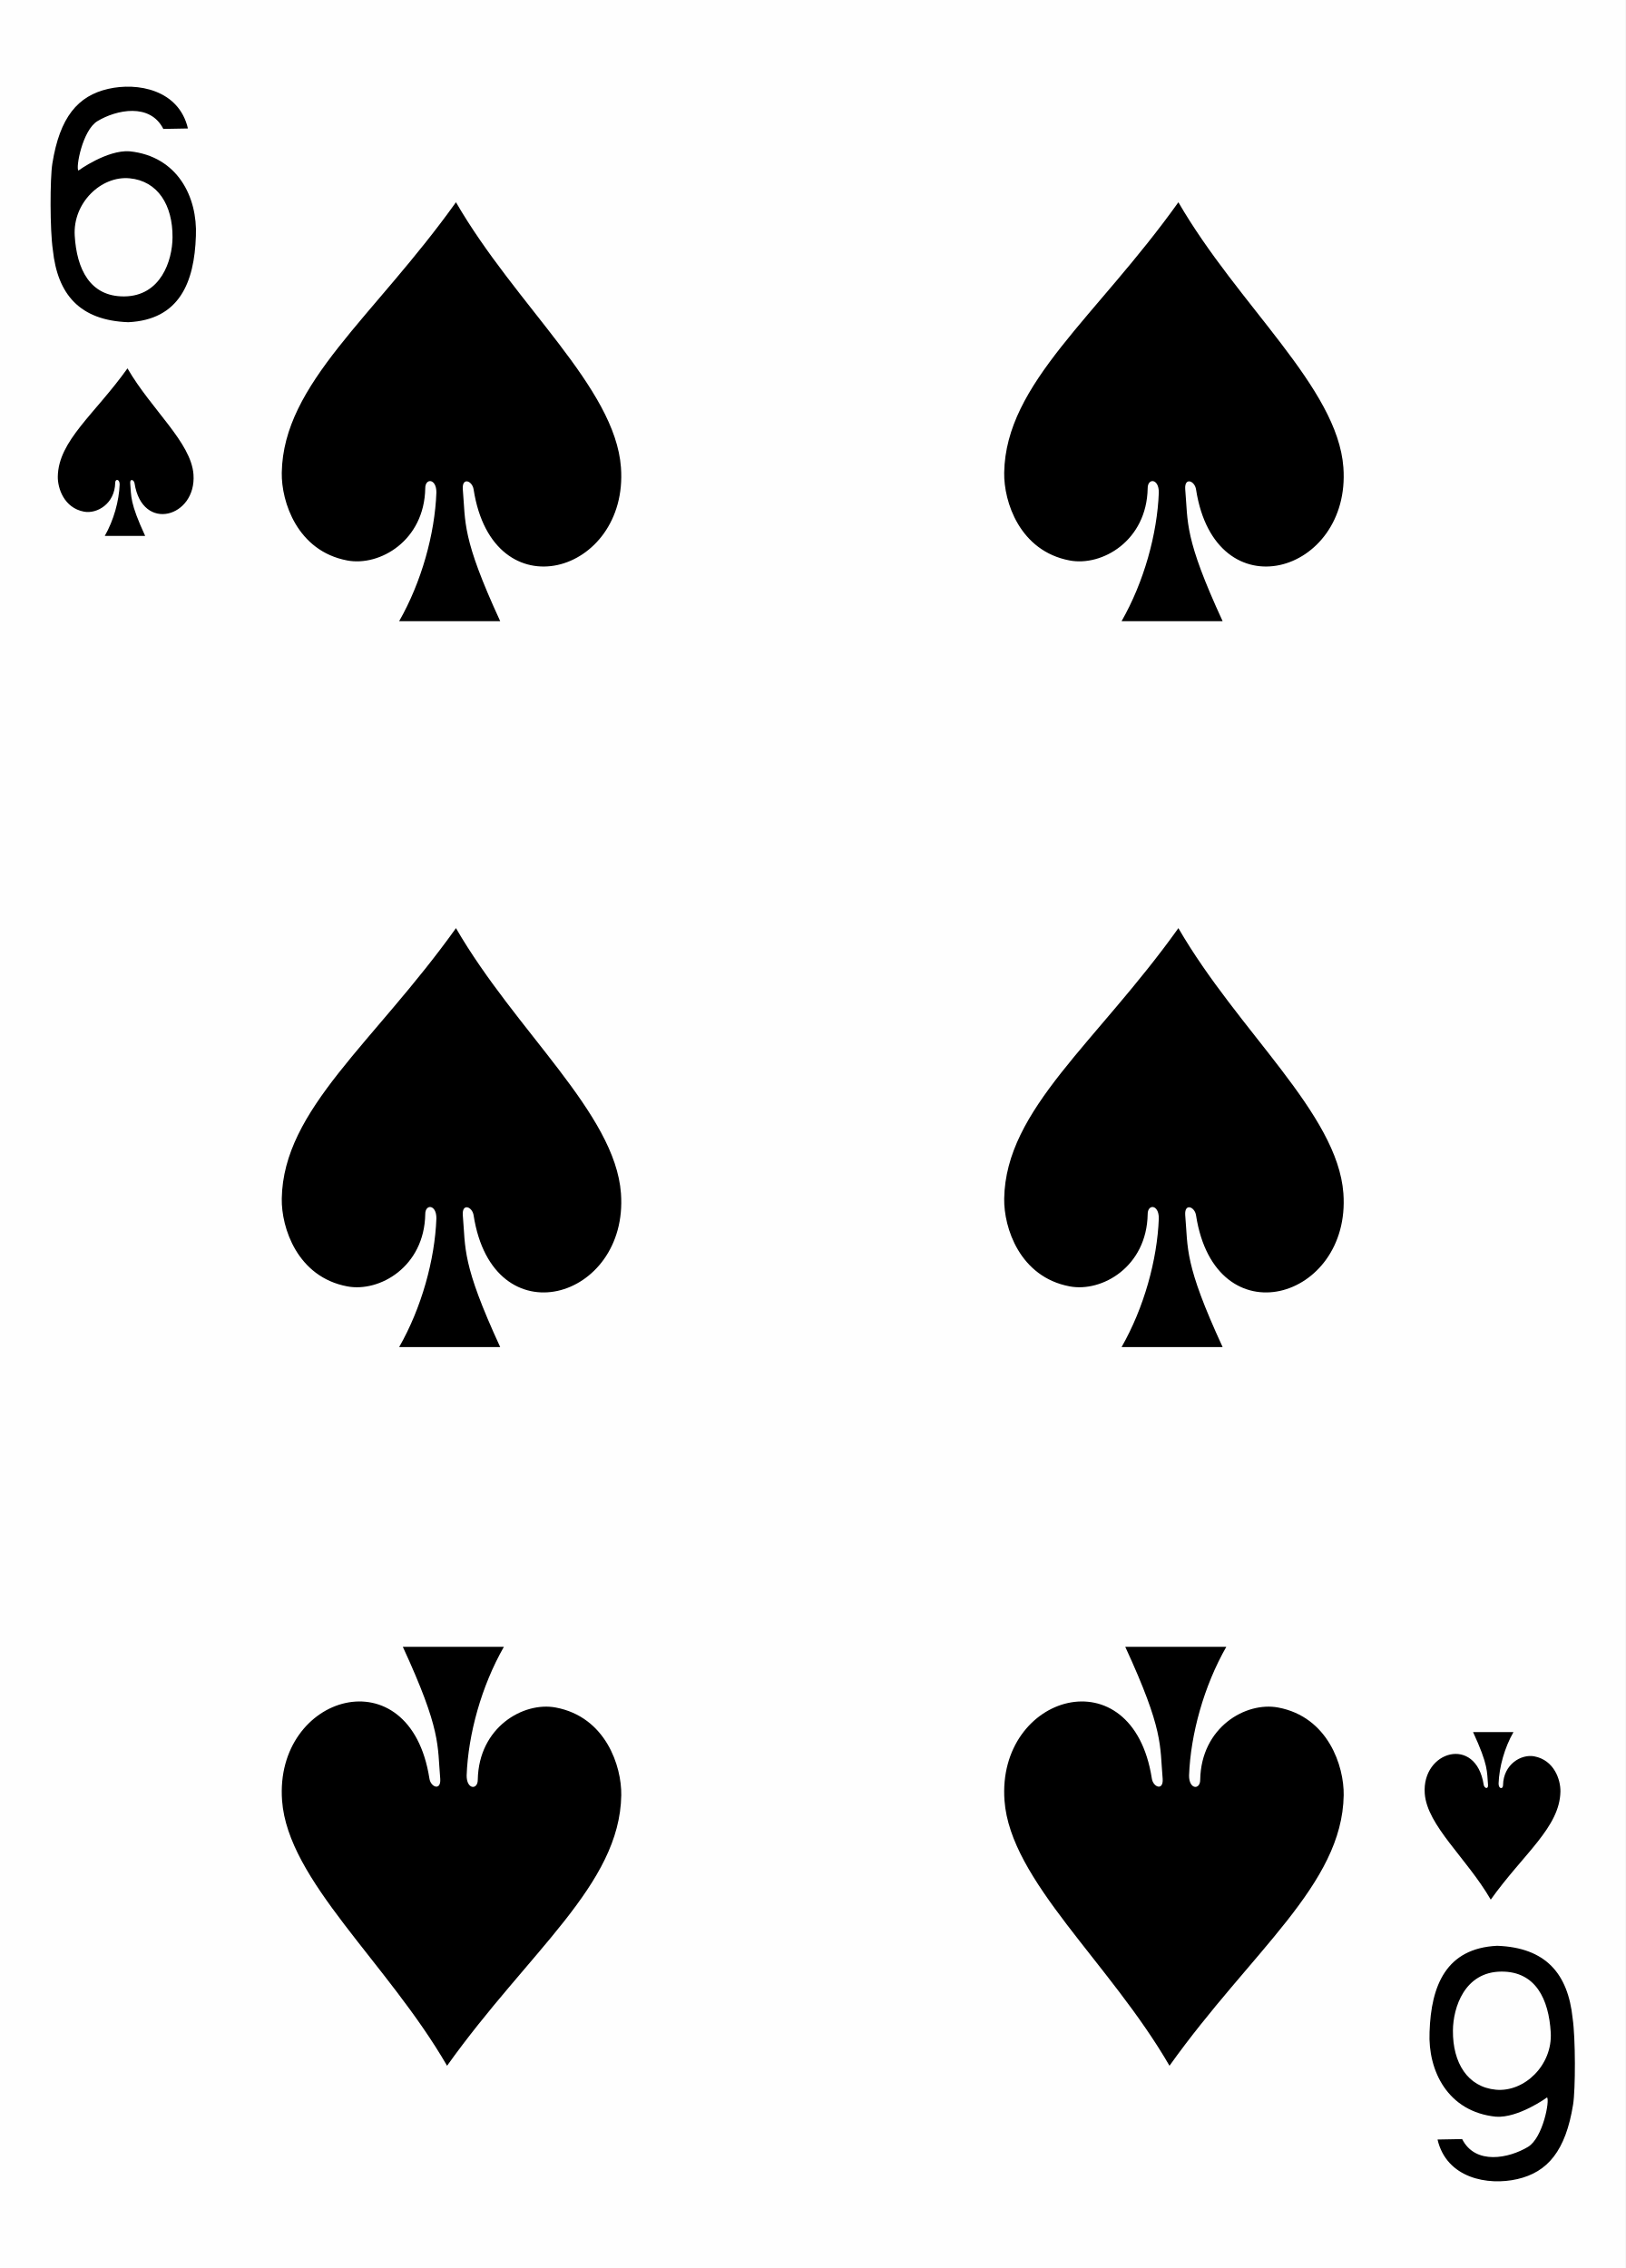
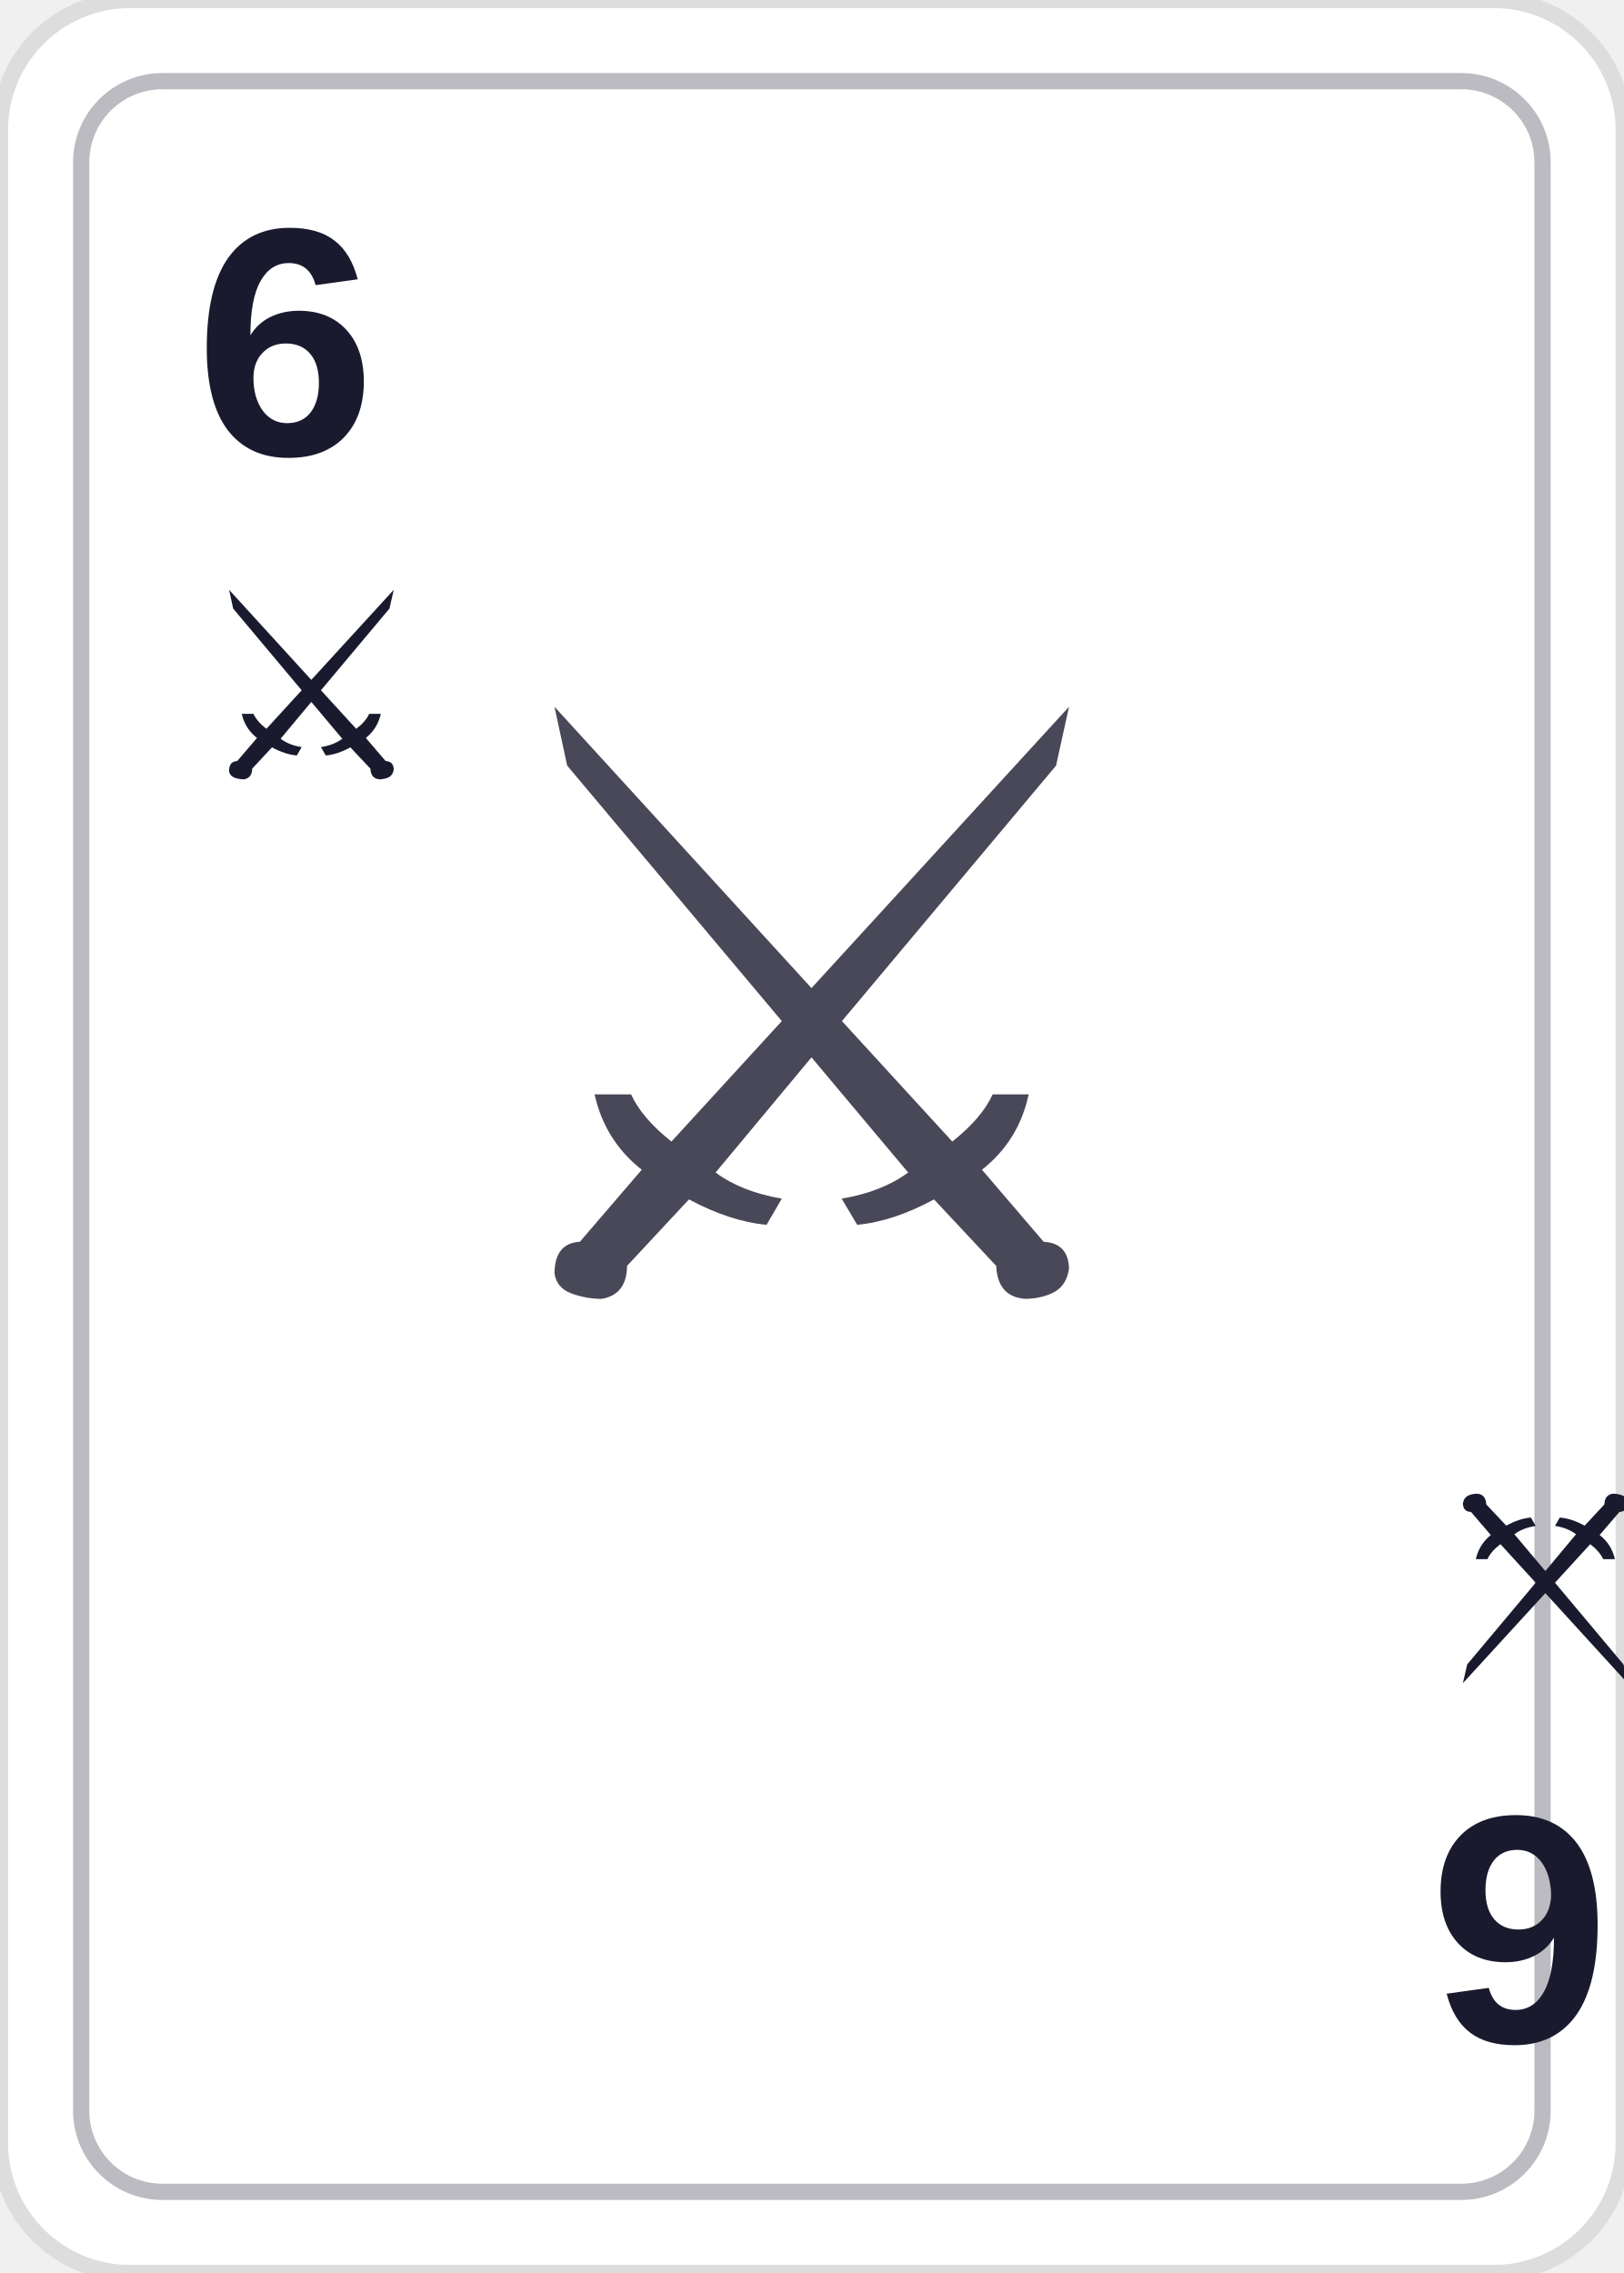
- <svg xmlns="http://www.w3.org/2000/svg" xmlns:xlink="http://www.w3.org/1999/xlink" version="1.2" baseProfile="tiny" viewBox="0 0 225 314" width="225px" height="314px">
-   <defs>
-     <style>
-                 .maxi-card { display: block; }
-                 .mini-card { display: none; }
-         </style>
-     <path id="suit" d="M26.406,40.187c0.015-1.979-1.561-2.017-1.542-0.573c-0.133,7.257-6.311,10.83-10.799,9.982             c-6.92-1.307-9.129-8.129-9.062-12.148C5.205,25.046,17.775,15.9,29.116,0c8.311,14.351,22.028,25.623,22.839,36.717             c1.08,14.749-17.711,20.25-20.394,3.06c-0.173-1.214-1.613-1.759-1.501-0.063c0.408,4.711-0.171,6.674,5.179,18.287H21.252             C24.351,52.574,26.195,45.911,26.406,40.187L26.406,40.187z" />
-     <path id="numeral" d="M0.313,22.581c-0.408-2.747-0.402-9.844-0.066-11.942C1.276,4.21,3.779,1.271,7.97,0.306             c4.067-0.936,9.789,0.105,11.044,5.481L15.607,5.85c-1.84-3.634-6.495-2.661-9.115-1.082c-2.094,1.263-3.039,6.521-2.635,6.844             c-0.003,0,3.957-2.877,7.076-2.665c6.668,0.682,9.417,6.354,9.184,11.719c-0.209,6.449-2.294,11.602-9.36,11.944             C4.038,32.361,0.957,28.762,0.313,22.581z             M16.882,20.876c0.037-4.476-2.033-7.822-5.948-8.192c-3.916-0.368-7.864,3.382-7.591,7.942c0.273,4.578,2.078,8.434,6.825,8.412             C15.276,29.014,16.857,24.061,16.882,20.876L16.882,20.876z" />
-   </defs>
-   <rect width="100%" height="100%" fill="#fefefe" />
-   <g class="maxi-card">
-     <use xlink:href="#numeral" transform="matrix(1,0,0,1,7,12)" />
-     <use xlink:href="#suit" transform="matrix(0.4,0,0,0.4,6,51)" />
-     <use xlink:href="#numeral" transform="matrix(-1,0,0,-1,218,302)" />
-     <use xlink:href="#suit" transform="matrix(-0.4,0,0,-0.4,218,263)" />
-     <use xlink:href="#suit" transform="matrix(1,0,0,1,34,28)" />
-     <use xlink:href="#suit" transform="matrix(1,0,0,1,134,28)" />
-     <use xlink:href="#suit" transform="matrix(1,0,0,1,34,128.5)" />
-     <use xlink:href="#suit" transform="matrix(1,0,0,1,134,128.5)" />
-     <use xlink:href="#suit" transform="matrix(-1,0,0,-1,91,286)" />
-     <use xlink:href="#suit" transform="matrix(-1,0,0,-1,191,286)" />
-   </g>
+ <svg xmlns="http://www.w3.org/2000/svg" width="100" height="140" viewBox="0 0 100 140">
+   <rect width="100" height="140" rx="8" fill="white" stroke="#ddd" stroke-width="1" />
+   <text x="12" y="28" font-family="Arial, sans-serif" font-size="20" font-weight="bold" fill="#1a1a2e">6</text>
+   <text x="12" y="48" font-family="Arial, sans-serif" font-size="16" fill="#1a1a2e">⚔️</text>
+   <text x="50" y="80" font-family="Arial, sans-serif" font-size="50" text-anchor="middle" fill="#1a1a2e" opacity="0.8">⚔️</text>
+   <text x="88" y="112" font-family="Arial, sans-serif" font-size="20" font-weight="bold" fill="#1a1a2e" text-anchor="end" transform="rotate(180 88 112)">6</text>
+   <text x="88" y="92" font-family="Arial, sans-serif" font-size="16" fill="#1a1a2e" text-anchor="end" transform="rotate(180 88 92)">⚔️</text>
+   <rect x="5" y="5" width="90" height="130" rx="5" fill="none" stroke="#1a1a2e" stroke-width="1" opacity="0.3" />
</svg>
